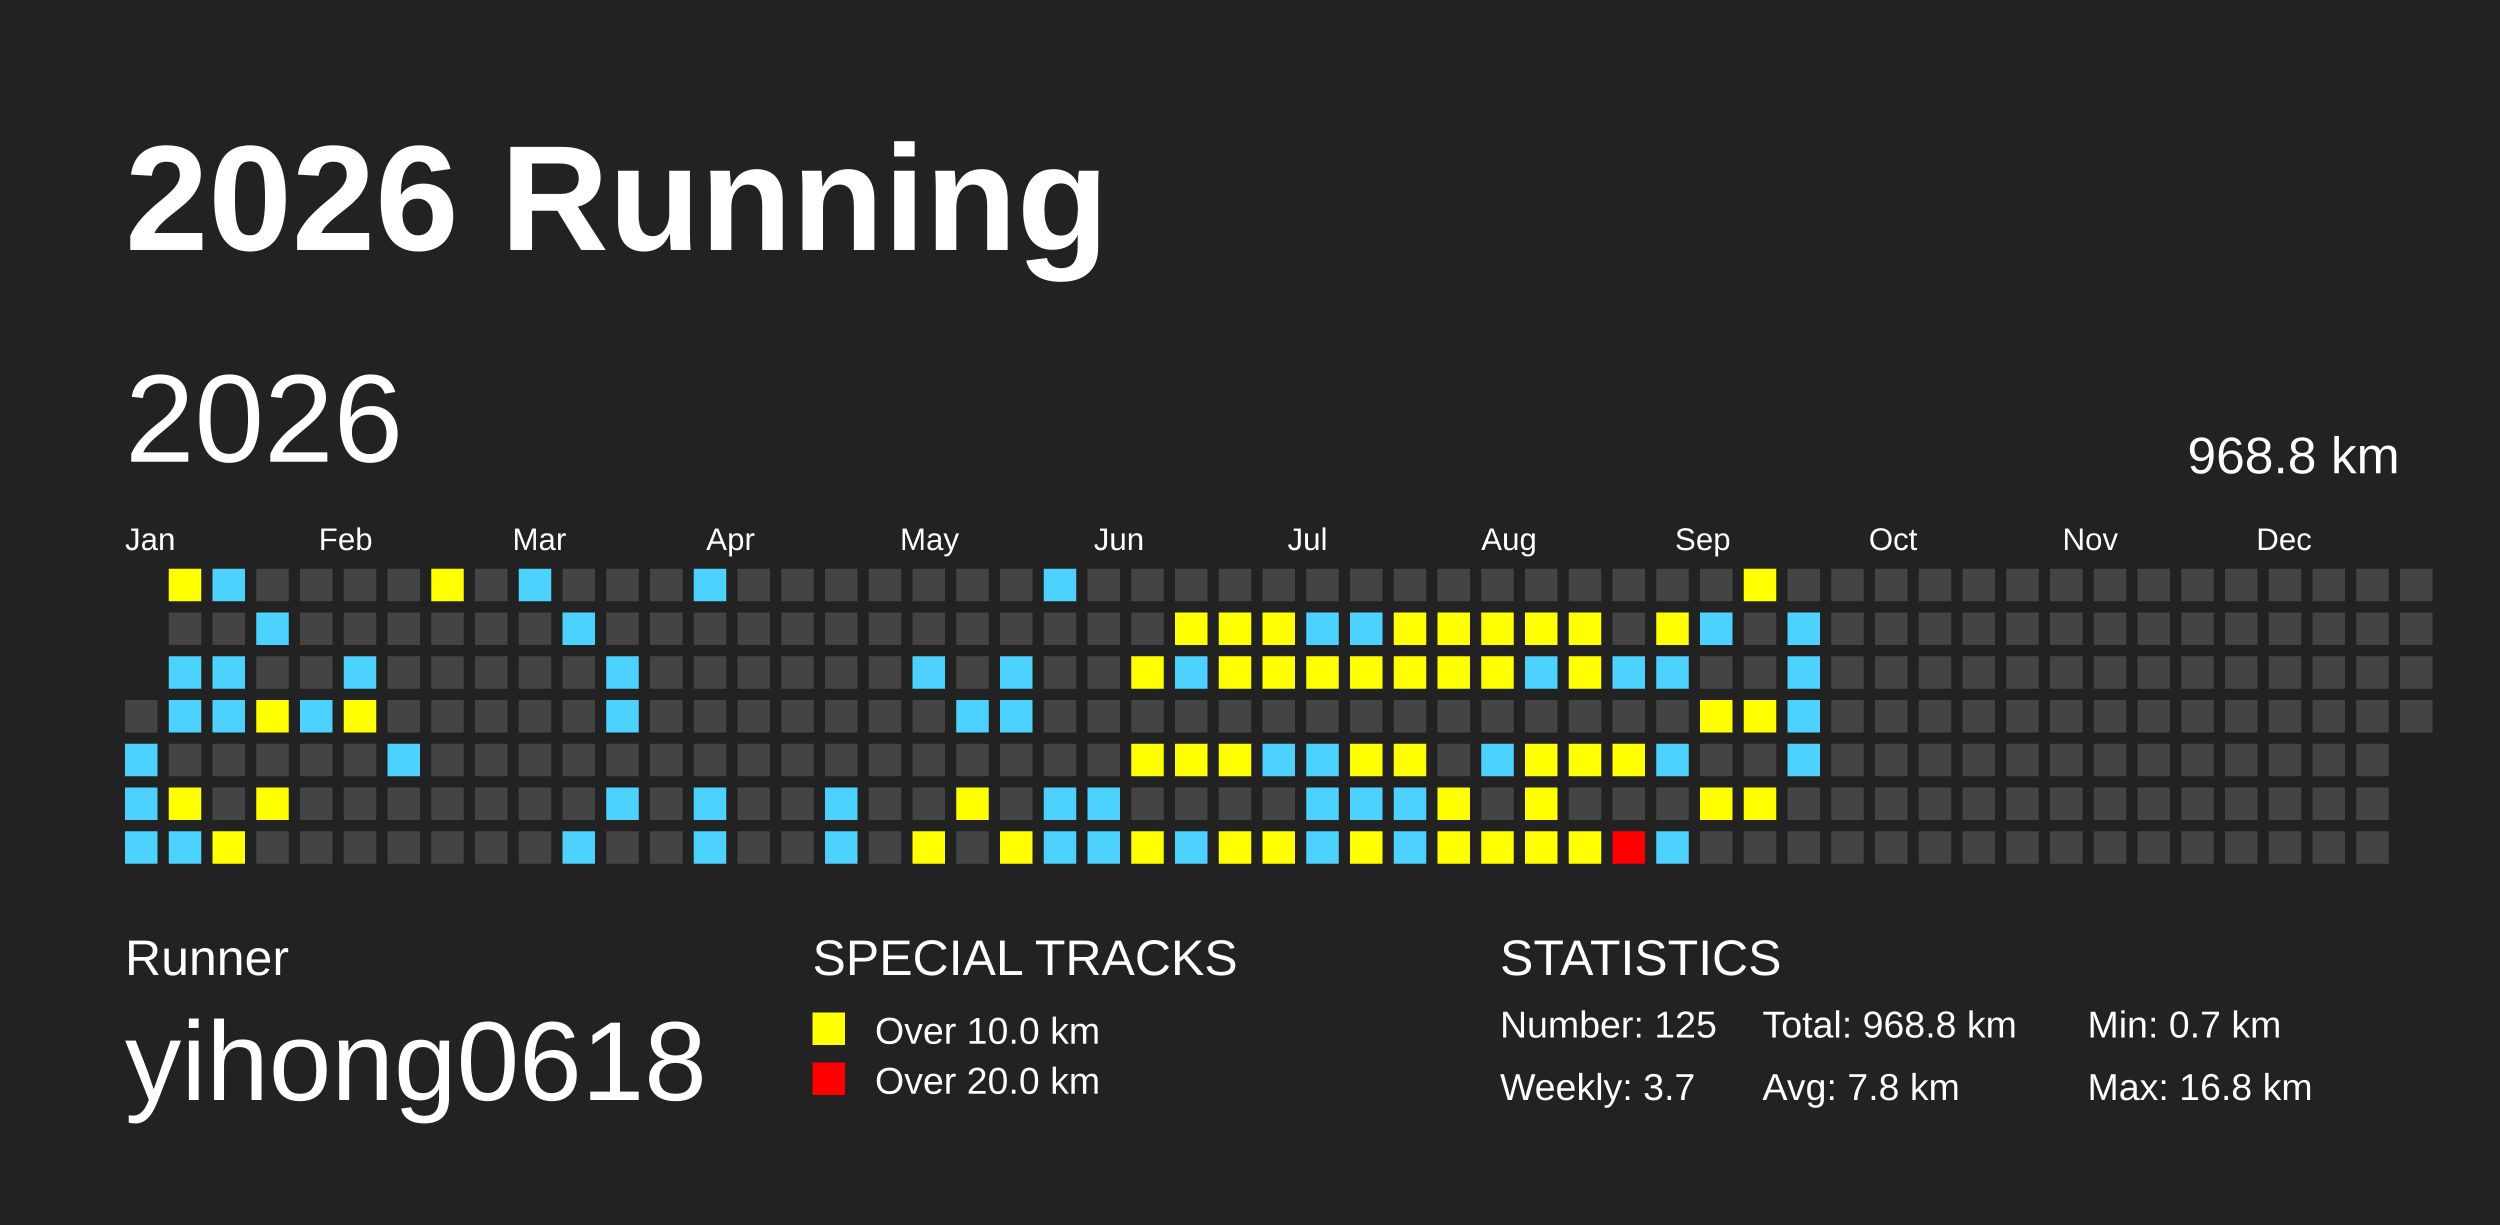
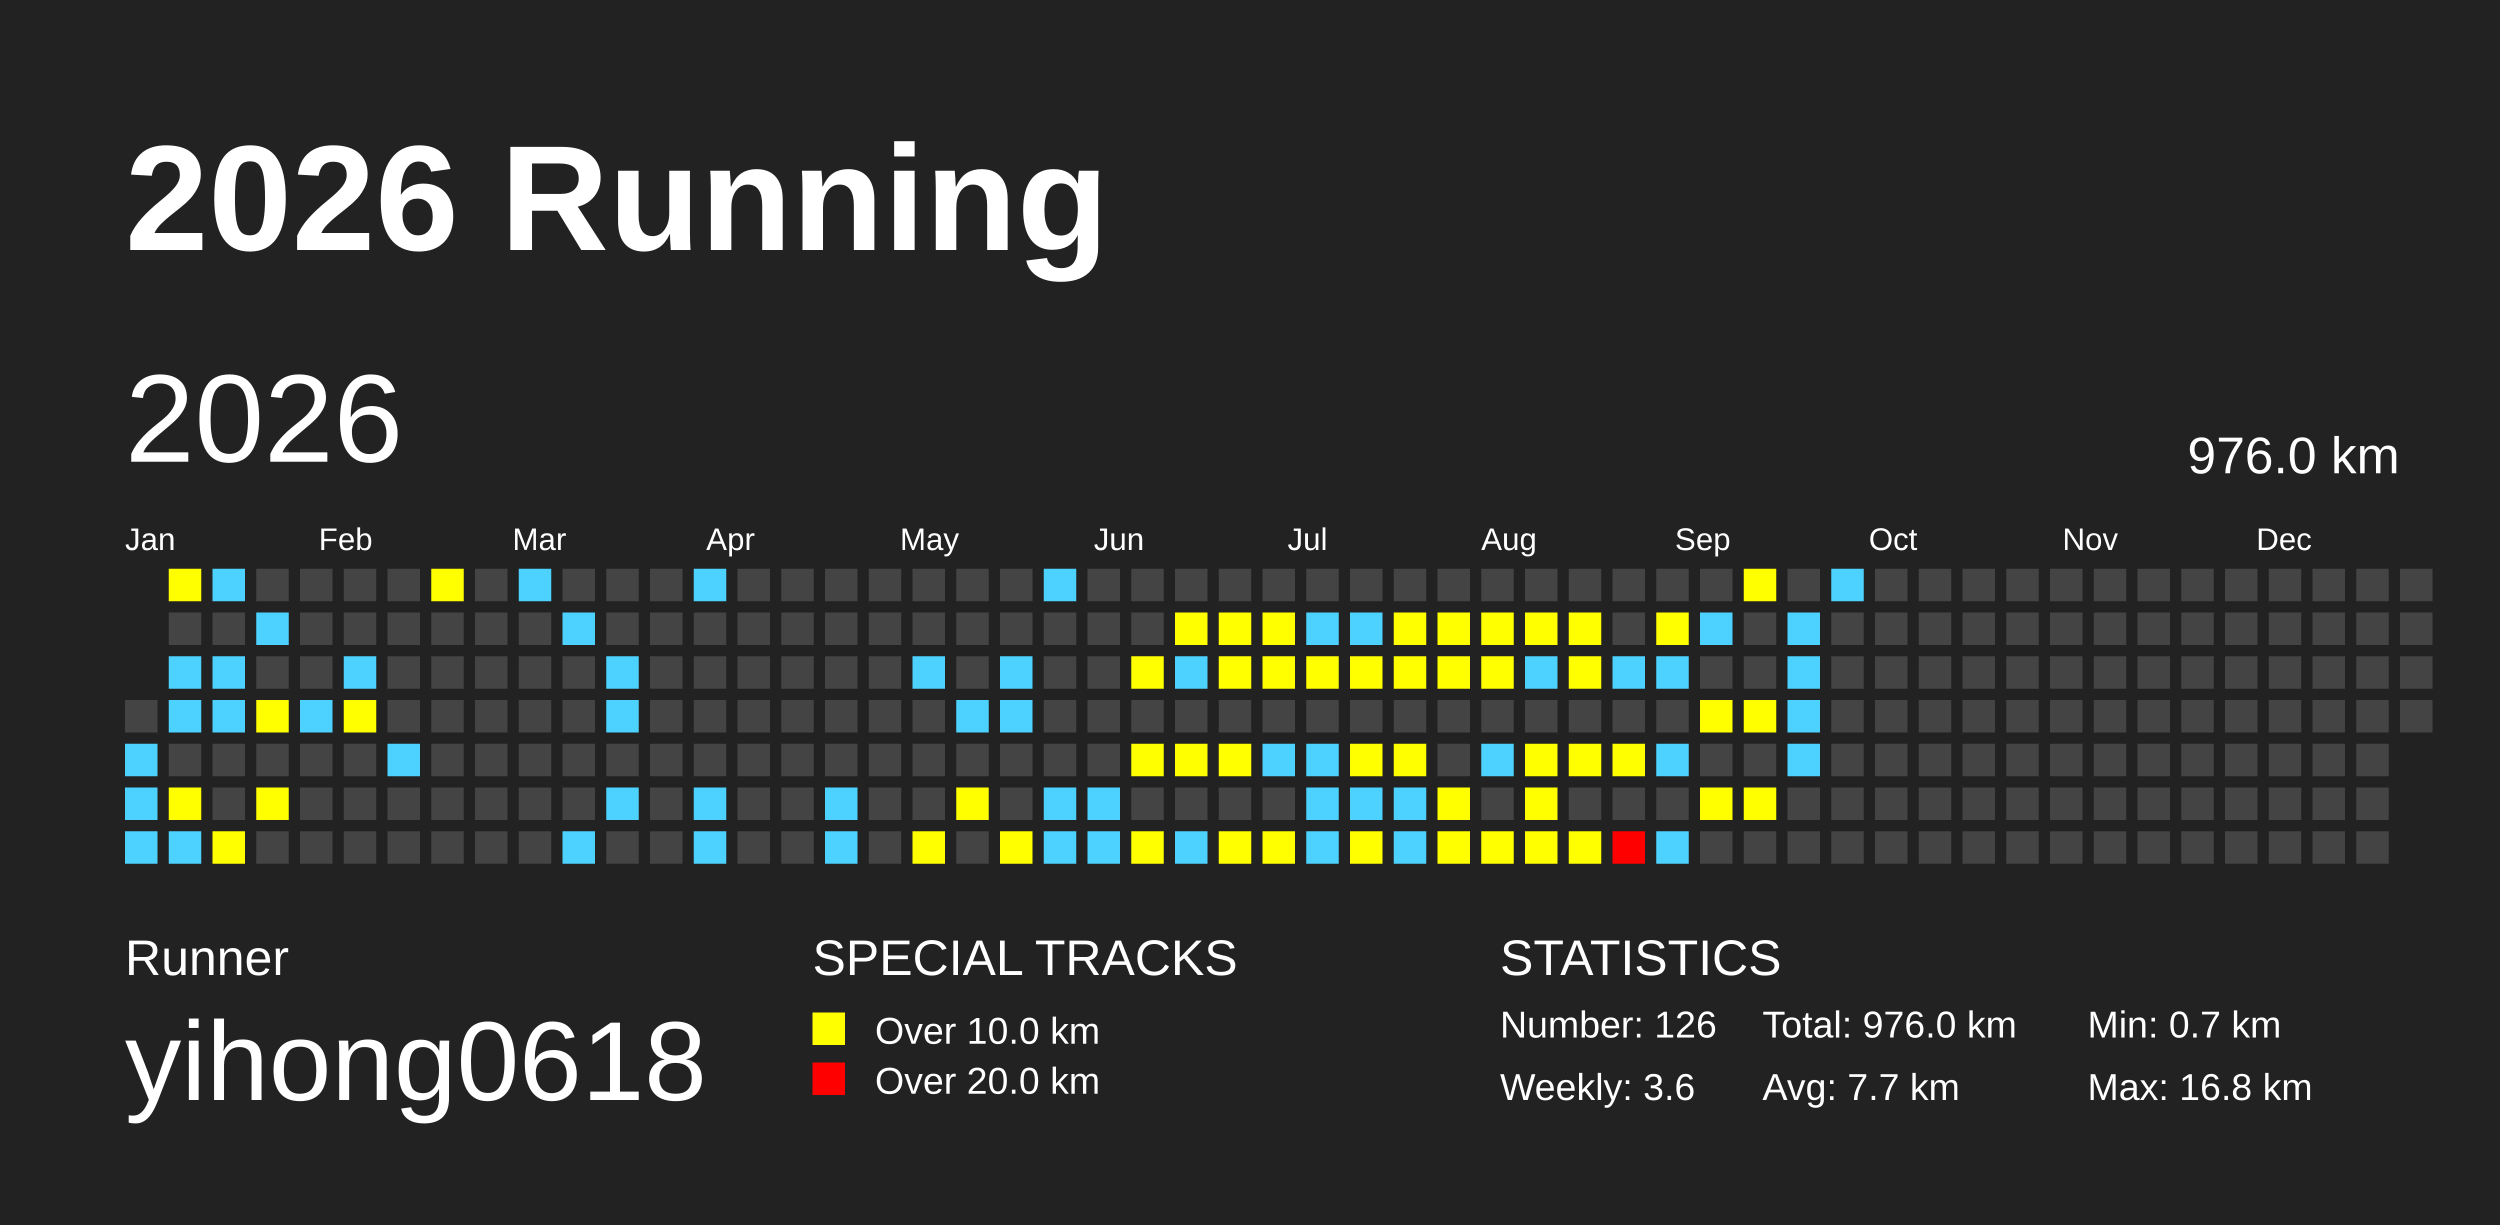
<svg xmlns="http://www.w3.org/2000/svg" baseProfile="full" height="98mm" version="1.1" viewBox="0,0,200,98" width="200mm">
  <defs>
    <pattern height="2" id="indoor-stripe" patternUnits="userSpaceOnUse" width="2">
      <line stroke="white" stroke-opacity="0.45" stroke-width="0.5" x1="0" x2="2" y1="2" y2="0" />
    </pattern>
  </defs>
  <rect fill="#222222" height="98" width="200" x="0" y="0" />
  <text fill="#FFFFFF" style="font-size:12px; font-family:Arial; font-weight:bold;" x="10" y="20">2026 Running</text>
  <text fill="#FFFFFF" style="font-size:4px; font-family:Arial" x="10" y="78">Runner</text>
  <text fill="#FFFFFF" style="font-size:9px; font-family:Arial" x="10" y="88">yihong0618</text>
  <text fill="#FFFFFF" style="font-size:4px; font-family:Arial" x="65" y="78">SPECIAL TRACKS</text>
  <rect fill="yellow" height="2.6" width="2.6" x="65" y="81" />
  <text fill="#FFFFFF" style="font-size:3px; font-family:Arial" x="70" y="83.5">Over 10.0 km</text>
  <rect fill="red" height="2.6" width="2.6" x="65" y="85" />
  <text fill="#FFFFFF" style="font-size:3px; font-family:Arial" x="70" y="87.5">Over 20.0 km</text>
  <text fill="#FFFFFF" style="font-size:4px; font-family:Arial" x="120" y="78">STATISTICS</text>
-   <text fill="#FFFFFF" style="font-size:3px; font-family:Arial" x="120" y="83">Number: 125</text>
-   <text fill="#FFFFFF" style="font-size:3px; font-family:Arial" x="120" y="88">Weekly: 3.7</text>
-   <text fill="#FFFFFF" style="font-size:3px; font-family:Arial" x="141" y="83">Total: 968.8 km</text>
-   <text fill="#FFFFFF" style="font-size:3px; font-family:Arial" x="141" y="88">Avg: 7.8 km</text>
+   <text fill="#FFFFFF" style="font-size:3px; font-family:Arial" x="120" y="83">Number: 126</text>
+   <text fill="#FFFFFF" style="font-size:3px; font-family:Arial" x="120" y="88">Weekly: 3.6</text>
+   <text fill="#FFFFFF" style="font-size:3px; font-family:Arial" x="141" y="83">Total: 976.0 km</text>
+   <text fill="#FFFFFF" style="font-size:3px; font-family:Arial" x="141" y="88">Avg: 7.7 km</text>
  <text fill="#FFFFFF" style="font-size:3px; font-family:Arial" x="167" y="83">Min: 0.7 km</text>
  <text fill="#FFFFFF" style="font-size:3px; font-family:Arial" x="167" y="88">Max: 16.8 km</text>
  <text dominant-baseline="hanging" fill="#FFFFFF" style="font-size:10.0px; font-family:Arial;" x="10" y="30">2026</text>
-   <text dominant-baseline="hanging" fill="#FFFFFF" style="font-size:4.125px; font-family:Arial;" x="175" y="35">968.8 km</text>
+   <text dominant-baseline="hanging" fill="#FFFFFF" style="font-size:4.125px; font-family:Arial;" x="175" y="35">976.0 km</text>
  <text fill="#FFFFFF" style="font-size:2.5px; font-family:Arial" x="10.0" y="44">Jan</text>
  <text fill="#FFFFFF" style="font-size:2.5px; font-family:Arial" x="25.5" y="44">Feb</text>
  <text fill="#FFFFFF" style="font-size:2.5px; font-family:Arial" x="41.0" y="44">Mar</text>
  <text fill="#FFFFFF" style="font-size:2.5px; font-family:Arial" x="56.5" y="44">Apr</text>
  <text fill="#FFFFFF" style="font-size:2.5px; font-family:Arial" x="72.0" y="44">May</text>
  <text fill="#FFFFFF" style="font-size:2.5px; font-family:Arial" x="87.5" y="44">Jun</text>
  <text fill="#FFFFFF" style="font-size:2.5px; font-family:Arial" x="103.0" y="44">Jul</text>
  <text fill="#FFFFFF" style="font-size:2.5px; font-family:Arial" x="118.5" y="44">Aug</text>
  <text fill="#FFFFFF" style="font-size:2.5px; font-family:Arial" x="134.0" y="44">Sep</text>
  <text fill="#FFFFFF" style="font-size:2.5px; font-family:Arial" x="149.5" y="44">Oct</text>
  <text fill="#FFFFFF" style="font-size:2.5px; font-family:Arial" x="165.0" y="44">Nov</text>
  <text fill="#FFFFFF" style="font-size:2.5px; font-family:Arial" x="180.5" y="44">Dec</text>
  <rect fill="#444444" height="2.6" width="2.6" x="10.0" y="56.0" />
  <rect fill="#4DD2FF" height="2.6" width="2.6" x="10.0" y="59.5" />
  <rect fill="#4DD2FF" height="2.6" width="2.6" x="10.0" y="63.0" />
  <rect fill="#4DD2FF" height="2.6" width="2.6" x="10.0" y="66.5" />
  <rect fill="yellow" height="2.6" width="2.6" x="13.5" y="45.5" />
  <rect fill="#444444" height="2.6" width="2.6" x="13.5" y="49.0" />
  <rect fill="#4DD2FF" height="2.6" width="2.6" x="13.5" y="52.5" />
  <rect fill="#4DD2FF" height="2.6" width="2.6" x="13.5" y="56.0" />
  <rect fill="#444444" height="2.6" width="2.6" x="13.5" y="59.5" />
  <rect fill="yellow" height="2.6" width="2.6" x="13.5" y="63.0" />
  <rect fill="#4DD2FF" height="2.6" width="2.6" x="13.5" y="66.5" />
  <rect fill="#4DD2FF" height="2.6" width="2.6" x="17.0" y="45.5" />
  <rect fill="#444444" height="2.6" width="2.6" x="17.0" y="49.0" />
  <rect fill="#4DD2FF" height="2.6" width="2.6" x="17.0" y="52.5" />
  <rect fill="#4DD2FF" height="2.6" width="2.6" x="17.0" y="56.0" />
  <rect fill="#444444" height="2.6" width="2.6" x="17.0" y="59.5" />
  <rect fill="#444444" height="2.6" width="2.6" x="17.0" y="63.0" />
  <rect fill="yellow" height="2.6" width="2.6" x="17.0" y="66.5" />
  <rect fill="#444444" height="2.6" width="2.6" x="20.5" y="45.5" />
  <rect fill="#4DD2FF" height="2.6" width="2.6" x="20.5" y="49.0" />
  <rect fill="#444444" height="2.6" width="2.6" x="20.5" y="52.5" />
  <rect fill="yellow" height="2.6" width="2.6" x="20.5" y="56.0" />
  <rect fill="#444444" height="2.6" width="2.6" x="20.5" y="59.5" />
  <rect fill="yellow" height="2.6" width="2.6" x="20.5" y="63.0" />
  <rect fill="#444444" height="2.6" width="2.6" x="20.5" y="66.5" />
  <rect fill="#444444" height="2.6" width="2.6" x="24.0" y="45.5" />
  <rect fill="#444444" height="2.6" width="2.6" x="24.0" y="49.0" />
  <rect fill="#444444" height="2.6" width="2.6" x="24.0" y="52.5" />
  <rect fill="#4DD2FF" height="2.6" width="2.6" x="24.0" y="56.0" />
  <rect fill="#444444" height="2.6" width="2.6" x="24.0" y="59.5" />
  <rect fill="#444444" height="2.6" width="2.6" x="24.0" y="63.0" />
  <rect fill="#444444" height="2.6" width="2.6" x="24.0" y="66.5" />
  <rect fill="#444444" height="2.6" width="2.6" x="27.5" y="45.5" />
  <rect fill="#444444" height="2.6" width="2.6" x="27.5" y="49.0" />
  <rect fill="#4DD2FF" height="2.6" width="2.6" x="27.5" y="52.5" />
  <rect fill="yellow" height="2.6" width="2.6" x="27.5" y="56.0" />
  <rect fill="#444444" height="2.6" width="2.6" x="27.5" y="59.5" />
  <rect fill="#444444" height="2.6" width="2.6" x="27.5" y="63.0" />
  <rect fill="#444444" height="2.6" width="2.6" x="27.5" y="66.5" />
  <rect fill="#444444" height="2.6" width="2.6" x="31.0" y="45.5" />
  <rect fill="#444444" height="2.6" width="2.6" x="31.0" y="49.0" />
  <rect fill="#444444" height="2.6" width="2.6" x="31.0" y="52.5" />
  <rect fill="#444444" height="2.6" width="2.6" x="31.0" y="56.0" />
  <rect fill="#4DD2FF" height="2.6" width="2.6" x="31.0" y="59.5" />
  <rect fill="#444444" height="2.6" width="2.6" x="31.0" y="63.0" />
  <rect fill="#444444" height="2.6" width="2.6" x="31.0" y="66.5" />
  <rect fill="yellow" height="2.6" width="2.6" x="34.5" y="45.5" />
  <rect fill="#444444" height="2.6" width="2.6" x="34.5" y="49.0" />
  <rect fill="#444444" height="2.6" width="2.6" x="34.5" y="52.5" />
  <rect fill="#444444" height="2.6" width="2.6" x="34.5" y="56.0" />
  <rect fill="#444444" height="2.6" width="2.6" x="34.5" y="59.5" />
  <rect fill="#444444" height="2.6" width="2.6" x="34.5" y="63.0" />
  <rect fill="#444444" height="2.6" width="2.6" x="34.5" y="66.5" />
  <rect fill="#444444" height="2.6" width="2.6" x="38.0" y="45.5" />
  <rect fill="#444444" height="2.6" width="2.6" x="38.0" y="49.0" />
  <rect fill="#444444" height="2.6" width="2.6" x="38.0" y="52.5" />
  <rect fill="#444444" height="2.6" width="2.6" x="38.0" y="56.0" />
  <rect fill="#444444" height="2.6" width="2.6" x="38.0" y="59.5" />
  <rect fill="#444444" height="2.6" width="2.6" x="38.0" y="63.0" />
  <rect fill="#444444" height="2.6" width="2.6" x="38.0" y="66.5" />
  <rect fill="#4DD2FF" height="2.6" width="2.6" x="41.5" y="45.5" />
  <rect fill="#444444" height="2.6" width="2.6" x="41.5" y="49.0" />
  <rect fill="#444444" height="2.6" width="2.6" x="41.5" y="52.5" />
  <rect fill="#444444" height="2.6" width="2.6" x="41.5" y="56.0" />
  <rect fill="#444444" height="2.6" width="2.6" x="41.5" y="59.5" />
  <rect fill="#444444" height="2.6" width="2.6" x="41.5" y="63.0" />
  <rect fill="#444444" height="2.6" width="2.6" x="41.5" y="66.5" />
  <rect fill="#444444" height="2.6" width="2.6" x="45.0" y="45.5" />
  <rect fill="#4DD2FF" height="2.6" width="2.6" x="45.0" y="49.0" />
  <rect fill="#444444" height="2.6" width="2.6" x="45.0" y="52.5" />
  <rect fill="#444444" height="2.6" width="2.6" x="45.0" y="56.0" />
  <rect fill="#444444" height="2.6" width="2.6" x="45.0" y="59.5" />
  <rect fill="#444444" height="2.6" width="2.6" x="45.0" y="63.0" />
  <rect fill="#4DD2FF" height="2.6" width="2.6" x="45.0" y="66.5" />
  <rect fill="#444444" height="2.6" width="2.6" x="48.5" y="45.5" />
  <rect fill="#444444" height="2.6" width="2.6" x="48.5" y="49.0" />
  <rect fill="#4DD2FF" height="2.6" width="2.6" x="48.5" y="52.5" />
  <rect fill="#4DD2FF" height="2.6" width="2.6" x="48.5" y="56.0" />
  <rect fill="#444444" height="2.6" width="2.6" x="48.5" y="59.5" />
  <rect fill="#4DD2FF" height="2.6" width="2.6" x="48.5" y="63.0" />
  <rect fill="#444444" height="2.6" width="2.6" x="48.5" y="66.5" />
  <rect fill="#444444" height="2.6" width="2.6" x="52.0" y="45.5" />
  <rect fill="#444444" height="2.6" width="2.6" x="52.0" y="49.0" />
  <rect fill="#444444" height="2.6" width="2.6" x="52.0" y="52.5" />
  <rect fill="#444444" height="2.6" width="2.6" x="52.0" y="56.0" />
  <rect fill="#444444" height="2.6" width="2.6" x="52.0" y="59.5" />
  <rect fill="#444444" height="2.6" width="2.6" x="52.0" y="63.0" />
  <rect fill="#444444" height="2.6" width="2.6" x="52.0" y="66.5" />
  <rect fill="#4DD2FF" height="2.6" width="2.6" x="55.5" y="45.5" />
  <rect fill="#444444" height="2.6" width="2.6" x="55.5" y="49.0" />
  <rect fill="#444444" height="2.6" width="2.6" x="55.5" y="52.5" />
  <rect fill="#444444" height="2.6" width="2.6" x="55.5" y="56.0" />
  <rect fill="#444444" height="2.6" width="2.6" x="55.5" y="59.5" />
  <rect fill="#4DD2FF" height="2.6" width="2.6" x="55.5" y="63.0" />
  <rect fill="#4DD2FF" height="2.6" width="2.6" x="55.5" y="66.5" />
  <rect fill="#444444" height="2.6" width="2.6" x="59.0" y="45.5" />
  <rect fill="#444444" height="2.6" width="2.6" x="59.0" y="49.0" />
  <rect fill="#444444" height="2.6" width="2.6" x="59.0" y="52.5" />
  <rect fill="#444444" height="2.6" width="2.6" x="59.0" y="56.0" />
  <rect fill="#444444" height="2.6" width="2.6" x="59.0" y="59.5" />
  <rect fill="#444444" height="2.6" width="2.6" x="59.0" y="63.0" />
  <rect fill="#444444" height="2.6" width="2.6" x="59.0" y="66.5" />
  <rect fill="#444444" height="2.6" width="2.6" x="62.5" y="45.5" />
  <rect fill="#444444" height="2.6" width="2.6" x="62.5" y="49.0" />
  <rect fill="#444444" height="2.6" width="2.6" x="62.5" y="52.5" />
  <rect fill="#444444" height="2.6" width="2.6" x="62.5" y="56.0" />
  <rect fill="#444444" height="2.6" width="2.6" x="62.5" y="59.5" />
  <rect fill="#444444" height="2.6" width="2.6" x="62.5" y="63.0" />
  <rect fill="#444444" height="2.6" width="2.6" x="62.5" y="66.5" />
  <rect fill="#444444" height="2.6" width="2.6" x="66.0" y="45.5" />
  <rect fill="#444444" height="2.6" width="2.6" x="66.0" y="49.0" />
  <rect fill="#444444" height="2.6" width="2.6" x="66.0" y="52.5" />
  <rect fill="#444444" height="2.6" width="2.6" x="66.0" y="56.0" />
  <rect fill="#444444" height="2.6" width="2.6" x="66.0" y="59.5" />
  <rect fill="#4DD2FF" height="2.6" width="2.6" x="66.0" y="63.0" />
  <rect fill="#4DD2FF" height="2.6" width="2.6" x="66.0" y="66.5" />
  <rect fill="#444444" height="2.6" width="2.6" x="69.5" y="45.5" />
  <rect fill="#444444" height="2.6" width="2.6" x="69.5" y="49.0" />
  <rect fill="#444444" height="2.6" width="2.6" x="69.5" y="52.5" />
  <rect fill="#444444" height="2.6" width="2.6" x="69.5" y="56.0" />
  <rect fill="#444444" height="2.6" width="2.6" x="69.5" y="59.5" />
  <rect fill="#444444" height="2.6" width="2.6" x="69.5" y="63.0" />
  <rect fill="#444444" height="2.6" width="2.6" x="69.5" y="66.5" />
  <rect fill="#444444" height="2.6" width="2.6" x="73.0" y="45.5" />
  <rect fill="#444444" height="2.6" width="2.6" x="73.0" y="49.0" />
  <rect fill="#4DD2FF" height="2.6" width="2.6" x="73.0" y="52.5" />
  <rect fill="#444444" height="2.6" width="2.6" x="73.0" y="56.0" />
  <rect fill="#444444" height="2.6" width="2.6" x="73.0" y="59.5" />
  <rect fill="#444444" height="2.6" width="2.6" x="73.0" y="63.0" />
  <rect fill="yellow" height="2.6" width="2.6" x="73.0" y="66.5" />
  <rect fill="#444444" height="2.6" width="2.6" x="76.5" y="45.5" />
  <rect fill="#444444" height="2.6" width="2.6" x="76.5" y="49.0" />
  <rect fill="#444444" height="2.6" width="2.6" x="76.5" y="52.5" />
  <rect fill="#4DD2FF" height="2.6" width="2.6" x="76.5" y="56.0" />
  <rect fill="#444444" height="2.6" width="2.6" x="76.5" y="59.5" />
  <rect fill="yellow" height="2.6" width="2.6" x="76.5" y="63.0" />
  <rect fill="#444444" height="2.6" width="2.6" x="76.5" y="66.5" />
  <rect fill="#444444" height="2.6" width="2.6" x="80.0" y="45.5" />
  <rect fill="#444444" height="2.6" width="2.6" x="80.0" y="49.0" />
  <rect fill="#4DD2FF" height="2.6" width="2.6" x="80.0" y="52.5" />
  <rect fill="#4DD2FF" height="2.6" width="2.6" x="80.0" y="56.0" />
  <rect fill="#444444" height="2.6" width="2.6" x="80.0" y="59.5" />
  <rect fill="#444444" height="2.6" width="2.6" x="80.0" y="63.0" />
  <rect fill="yellow" height="2.6" width="2.6" x="80.0" y="66.5" />
  <rect fill="#4DD2FF" height="2.6" width="2.6" x="83.5" y="45.5" />
  <rect fill="#444444" height="2.6" width="2.6" x="83.5" y="49.0" />
  <rect fill="#444444" height="2.6" width="2.6" x="83.5" y="52.5" />
  <rect fill="#444444" height="2.6" width="2.6" x="83.5" y="56.0" />
  <rect fill="#444444" height="2.6" width="2.6" x="83.5" y="59.5" />
  <rect fill="#4DD2FF" height="2.6" width="2.6" x="83.5" y="63.0" />
  <rect fill="#4DD2FF" height="2.6" width="2.6" x="83.5" y="66.5" />
  <rect fill="#444444" height="2.6" width="2.6" x="87.0" y="45.5" />
  <rect fill="#444444" height="2.6" width="2.6" x="87.0" y="49.0" />
  <rect fill="#444444" height="2.6" width="2.6" x="87.0" y="52.5" />
  <rect fill="#444444" height="2.6" width="2.6" x="87.0" y="56.0" />
  <rect fill="#444444" height="2.6" width="2.6" x="87.0" y="59.5" />
  <rect fill="#4DD2FF" height="2.6" width="2.6" x="87.0" y="63.0" />
  <rect fill="#4DD2FF" height="2.6" width="2.6" x="87.0" y="66.5" />
  <rect fill="#444444" height="2.6" width="2.6" x="90.5" y="45.5" />
  <rect fill="#444444" height="2.6" width="2.6" x="90.5" y="49.0" />
  <rect fill="yellow" height="2.6" width="2.6" x="90.5" y="52.5" />
  <rect fill="#444444" height="2.6" width="2.6" x="90.5" y="56.0" />
  <rect fill="yellow" height="2.6" width="2.6" x="90.5" y="59.5" />
  <rect fill="#444444" height="2.6" width="2.6" x="90.5" y="63.0" />
  <rect fill="yellow" height="2.6" width="2.6" x="90.5" y="66.5" />
  <rect fill="#444444" height="2.6" width="2.6" x="94.0" y="45.5" />
  <rect fill="yellow" height="2.6" width="2.6" x="94.0" y="49.0" />
  <rect fill="#4DD2FF" height="2.6" width="2.6" x="94.0" y="52.5" />
  <rect fill="#444444" height="2.6" width="2.6" x="94.0" y="56.0" />
  <rect fill="yellow" height="2.6" width="2.6" x="94.0" y="59.5" />
  <rect fill="#444444" height="2.6" width="2.6" x="94.0" y="63.0" />
  <rect fill="#4DD2FF" height="2.6" width="2.6" x="94.0" y="66.5" />
  <rect fill="#444444" height="2.6" width="2.6" x="97.5" y="45.5" />
  <rect fill="yellow" height="2.6" width="2.6" x="97.5" y="49.0" />
  <rect fill="yellow" height="2.6" width="2.6" x="97.5" y="52.5" />
  <rect fill="#444444" height="2.6" width="2.6" x="97.5" y="56.0" />
  <rect fill="yellow" height="2.6" width="2.6" x="97.5" y="59.5" />
  <rect fill="#444444" height="2.6" width="2.6" x="97.5" y="63.0" />
  <rect fill="yellow" height="2.6" width="2.6" x="97.5" y="66.5" />
  <rect fill="#444444" height="2.6" width="2.6" x="101.0" y="45.5" />
  <rect fill="yellow" height="2.6" width="2.6" x="101.0" y="49.0" />
  <rect fill="yellow" height="2.6" width="2.6" x="101.0" y="52.5" />
  <rect fill="#444444" height="2.6" width="2.6" x="101.0" y="56.0" />
  <rect fill="#4DD2FF" height="2.6" width="2.6" x="101.0" y="59.5" />
  <rect fill="#444444" height="2.6" width="2.6" x="101.0" y="63.0" />
  <rect fill="yellow" height="2.6" width="2.6" x="101.0" y="66.5" />
  <rect fill="#444444" height="2.6" width="2.6" x="104.5" y="45.5" />
  <rect fill="#4DD2FF" height="2.6" width="2.6" x="104.5" y="49.0" />
  <rect fill="yellow" height="2.6" width="2.6" x="104.5" y="52.5" />
  <rect fill="#444444" height="2.6" width="2.6" x="104.5" y="56.0" />
  <rect fill="#4DD2FF" height="2.6" width="2.6" x="104.5" y="59.5" />
  <rect fill="#4DD2FF" height="2.6" width="2.6" x="104.5" y="63.0" />
  <rect fill="#4DD2FF" height="2.6" width="2.6" x="104.5" y="66.5" />
  <rect fill="#444444" height="2.6" width="2.6" x="108.0" y="45.5" />
  <rect fill="#4DD2FF" height="2.6" width="2.6" x="108.0" y="49.0" />
  <rect fill="yellow" height="2.6" width="2.6" x="108.0" y="52.5" />
  <rect fill="#444444" height="2.6" width="2.6" x="108.0" y="56.0" />
  <rect fill="yellow" height="2.6" width="2.6" x="108.0" y="59.5" />
  <rect fill="#4DD2FF" height="2.6" width="2.6" x="108.0" y="63.0" />
  <rect fill="yellow" height="2.6" width="2.6" x="108.0" y="66.5" />
  <rect fill="#444444" height="2.6" width="2.6" x="111.5" y="45.5" />
  <rect fill="yellow" height="2.6" width="2.6" x="111.5" y="49.0" />
  <rect fill="yellow" height="2.6" width="2.6" x="111.5" y="52.5" />
  <rect fill="#444444" height="2.6" width="2.6" x="111.5" y="56.0" />
  <rect fill="yellow" height="2.6" width="2.6" x="111.5" y="59.5" />
  <rect fill="#4DD2FF" height="2.6" width="2.6" x="111.5" y="63.0" />
  <rect fill="#4DD2FF" height="2.6" width="2.6" x="111.5" y="66.5" />
  <rect fill="#444444" height="2.6" width="2.6" x="115.0" y="45.5" />
  <rect fill="yellow" height="2.6" width="2.6" x="115.0" y="49.0" />
  <rect fill="yellow" height="2.6" width="2.6" x="115.0" y="52.5" />
  <rect fill="#444444" height="2.6" width="2.6" x="115.0" y="56.0" />
  <rect fill="#444444" height="2.6" width="2.6" x="115.0" y="59.5" />
  <rect fill="yellow" height="2.6" width="2.6" x="115.0" y="63.0" />
  <rect fill="yellow" height="2.6" width="2.6" x="115.0" y="66.5" />
  <rect fill="#444444" height="2.6" width="2.6" x="118.5" y="45.5" />
  <rect fill="yellow" height="2.6" width="2.6" x="118.5" y="49.0" />
  <rect fill="yellow" height="2.6" width="2.6" x="118.5" y="52.5" />
  <rect fill="#444444" height="2.6" width="2.6" x="118.5" y="56.0" />
  <rect fill="#4DD2FF" height="2.6" width="2.6" x="118.5" y="59.5" />
  <rect fill="#444444" height="2.6" width="2.6" x="118.5" y="63.0" />
  <rect fill="yellow" height="2.6" width="2.6" x="118.5" y="66.5" />
  <rect fill="#444444" height="2.6" width="2.6" x="122.0" y="45.5" />
  <rect fill="yellow" height="2.6" width="2.6" x="122.0" y="49.0" />
  <rect fill="#4DD2FF" height="2.6" width="2.6" x="122.0" y="52.5" />
  <rect fill="#444444" height="2.6" width="2.6" x="122.0" y="56.0" />
  <rect fill="yellow" height="2.6" width="2.6" x="122.0" y="59.5" />
  <rect fill="yellow" height="2.6" width="2.6" x="122.0" y="63.0" />
  <rect fill="yellow" height="2.6" width="2.6" x="122.0" y="66.5" />
  <rect fill="#444444" height="2.6" width="2.6" x="125.5" y="45.5" />
  <rect fill="yellow" height="2.6" width="2.6" x="125.5" y="49.0" />
  <rect fill="yellow" height="2.6" width="2.6" x="125.5" y="52.5" />
  <rect fill="#444444" height="2.6" width="2.6" x="125.5" y="56.0" />
  <rect fill="yellow" height="2.6" width="2.6" x="125.5" y="59.5" />
  <rect fill="#444444" height="2.6" width="2.6" x="125.5" y="63.0" />
  <rect fill="yellow" height="2.6" width="2.6" x="125.5" y="66.5" />
  <rect fill="#444444" height="2.6" width="2.6" x="129.0" y="45.5" />
  <rect fill="#444444" height="2.6" width="2.6" x="129.0" y="49.0" />
  <rect fill="#4DD2FF" height="2.6" width="2.6" x="129.0" y="52.5" />
  <rect fill="#444444" height="2.6" width="2.6" x="129.0" y="56.0" />
  <rect fill="yellow" height="2.6" width="2.6" x="129.0" y="59.5" />
  <rect fill="#444444" height="2.6" width="2.6" x="129.0" y="63.0" />
  <rect fill="red" height="2.6" width="2.6" x="129.0" y="66.5" />
  <rect fill="#444444" height="2.6" width="2.6" x="132.5" y="45.5" />
  <rect fill="yellow" height="2.6" width="2.6" x="132.5" y="49.0" />
  <rect fill="#4DD2FF" height="2.6" width="2.6" x="132.5" y="52.5" />
  <rect fill="#444444" height="2.6" width="2.6" x="132.5" y="56.0" />
  <rect fill="#4DD2FF" height="2.6" width="2.6" x="132.5" y="59.5" />
  <rect fill="#444444" height="2.6" width="2.6" x="132.5" y="63.0" />
  <rect fill="#4DD2FF" height="2.6" width="2.6" x="132.5" y="66.5" />
  <rect fill="#444444" height="2.6" width="2.6" x="136.0" y="45.5" />
  <rect fill="#4DD2FF" height="2.6" width="2.6" x="136.0" y="49.0" />
  <rect fill="#444444" height="2.6" width="2.6" x="136.0" y="52.5" />
  <rect fill="yellow" height="2.6" width="2.6" x="136.0" y="56.0" />
  <rect fill="#444444" height="2.6" width="2.6" x="136.0" y="59.5" />
  <rect fill="yellow" height="2.6" width="2.6" x="136.0" y="63.0" />
  <rect fill="#444444" height="2.6" width="2.6" x="136.0" y="66.5" />
  <rect fill="yellow" height="2.6" width="2.6" x="139.5" y="45.5" />
  <rect fill="#444444" height="2.6" width="2.6" x="139.5" y="49.0" />
  <rect fill="#444444" height="2.6" width="2.6" x="139.5" y="52.5" />
  <rect fill="yellow" height="2.6" width="2.6" x="139.5" y="56.0" />
  <rect fill="#444444" height="2.6" width="2.6" x="139.5" y="59.5" />
  <rect fill="yellow" height="2.6" width="2.6" x="139.5" y="63.0" />
  <rect fill="#444444" height="2.6" width="2.6" x="139.5" y="66.5" />
  <rect fill="#444444" height="2.6" width="2.6" x="143.0" y="45.5" />
  <rect fill="#4DD2FF" height="2.6" width="2.6" x="143.0" y="49.0" />
  <rect fill="#4DD2FF" height="2.6" width="2.6" x="143.0" y="52.5" />
  <rect fill="#4DD2FF" height="2.6" width="2.6" x="143.0" y="56.0" />
  <rect fill="#4DD2FF" height="2.6" width="2.6" x="143.0" y="59.5" />
  <rect fill="#444444" height="2.6" width="2.6" x="143.0" y="63.0" />
  <rect fill="#444444" height="2.6" width="2.6" x="143.0" y="66.5" />
-   <rect fill="#444444" height="2.6" width="2.6" x="146.5" y="45.5" />
+   <rect fill="#4DD2FF" height="2.6" width="2.6" x="146.5" y="45.5" />
  <rect fill="#444444" height="2.6" width="2.6" x="146.5" y="49.0" />
  <rect fill="#444444" height="2.6" width="2.6" x="146.5" y="52.5" />
  <rect fill="#444444" height="2.6" width="2.6" x="146.5" y="56.0" />
  <rect fill="#444444" height="2.6" width="2.6" x="146.5" y="59.5" />
  <rect fill="#444444" height="2.6" width="2.6" x="146.5" y="63.0" />
  <rect fill="#444444" height="2.6" width="2.6" x="146.5" y="66.5" />
  <rect fill="#444444" height="2.6" width="2.6" x="150.0" y="45.5" />
  <rect fill="#444444" height="2.6" width="2.6" x="150.0" y="49.0" />
  <rect fill="#444444" height="2.6" width="2.6" x="150.0" y="52.5" />
  <rect fill="#444444" height="2.6" width="2.6" x="150.0" y="56.0" />
  <rect fill="#444444" height="2.6" width="2.6" x="150.0" y="59.5" />
  <rect fill="#444444" height="2.6" width="2.6" x="150.0" y="63.0" />
  <rect fill="#444444" height="2.6" width="2.6" x="150.0" y="66.5" />
  <rect fill="#444444" height="2.6" width="2.6" x="153.5" y="45.5" />
  <rect fill="#444444" height="2.6" width="2.6" x="153.5" y="49.0" />
  <rect fill="#444444" height="2.6" width="2.6" x="153.5" y="52.5" />
  <rect fill="#444444" height="2.6" width="2.6" x="153.5" y="56.0" />
  <rect fill="#444444" height="2.6" width="2.6" x="153.5" y="59.5" />
  <rect fill="#444444" height="2.6" width="2.6" x="153.5" y="63.0" />
  <rect fill="#444444" height="2.6" width="2.6" x="153.5" y="66.5" />
  <rect fill="#444444" height="2.6" width="2.6" x="157.0" y="45.5" />
  <rect fill="#444444" height="2.6" width="2.6" x="157.0" y="49.0" />
  <rect fill="#444444" height="2.6" width="2.6" x="157.0" y="52.5" />
  <rect fill="#444444" height="2.6" width="2.6" x="157.0" y="56.0" />
  <rect fill="#444444" height="2.6" width="2.6" x="157.0" y="59.5" />
  <rect fill="#444444" height="2.6" width="2.6" x="157.0" y="63.0" />
  <rect fill="#444444" height="2.6" width="2.6" x="157.0" y="66.5" />
  <rect fill="#444444" height="2.6" width="2.6" x="160.5" y="45.5" />
  <rect fill="#444444" height="2.6" width="2.6" x="160.5" y="49.0" />
  <rect fill="#444444" height="2.6" width="2.6" x="160.5" y="52.5" />
  <rect fill="#444444" height="2.6" width="2.6" x="160.5" y="56.0" />
  <rect fill="#444444" height="2.6" width="2.6" x="160.5" y="59.5" />
  <rect fill="#444444" height="2.6" width="2.6" x="160.5" y="63.0" />
  <rect fill="#444444" height="2.6" width="2.6" x="160.5" y="66.5" />
  <rect fill="#444444" height="2.6" width="2.6" x="164.0" y="45.5" />
  <rect fill="#444444" height="2.6" width="2.6" x="164.0" y="49.0" />
  <rect fill="#444444" height="2.6" width="2.6" x="164.0" y="52.5" />
  <rect fill="#444444" height="2.6" width="2.6" x="164.0" y="56.0" />
  <rect fill="#444444" height="2.6" width="2.6" x="164.0" y="59.5" />
  <rect fill="#444444" height="2.6" width="2.6" x="164.0" y="63.0" />
  <rect fill="#444444" height="2.6" width="2.6" x="164.0" y="66.5" />
  <rect fill="#444444" height="2.6" width="2.6" x="167.5" y="45.5" />
  <rect fill="#444444" height="2.6" width="2.6" x="167.5" y="49.0" />
  <rect fill="#444444" height="2.6" width="2.6" x="167.5" y="52.5" />
  <rect fill="#444444" height="2.6" width="2.6" x="167.5" y="56.0" />
  <rect fill="#444444" height="2.6" width="2.6" x="167.5" y="59.5" />
  <rect fill="#444444" height="2.6" width="2.6" x="167.5" y="63.0" />
  <rect fill="#444444" height="2.6" width="2.6" x="167.5" y="66.5" />
  <rect fill="#444444" height="2.6" width="2.6" x="171.0" y="45.5" />
  <rect fill="#444444" height="2.6" width="2.6" x="171.0" y="49.0" />
  <rect fill="#444444" height="2.6" width="2.6" x="171.0" y="52.5" />
  <rect fill="#444444" height="2.6" width="2.6" x="171.0" y="56.0" />
  <rect fill="#444444" height="2.6" width="2.6" x="171.0" y="59.5" />
  <rect fill="#444444" height="2.6" width="2.6" x="171.0" y="63.0" />
  <rect fill="#444444" height="2.6" width="2.6" x="171.0" y="66.5" />
  <rect fill="#444444" height="2.6" width="2.6" x="174.5" y="45.5" />
  <rect fill="#444444" height="2.6" width="2.6" x="174.5" y="49.0" />
  <rect fill="#444444" height="2.6" width="2.6" x="174.5" y="52.5" />
  <rect fill="#444444" height="2.6" width="2.6" x="174.5" y="56.0" />
  <rect fill="#444444" height="2.6" width="2.6" x="174.5" y="59.5" />
  <rect fill="#444444" height="2.6" width="2.6" x="174.5" y="63.0" />
  <rect fill="#444444" height="2.6" width="2.6" x="174.5" y="66.5" />
  <rect fill="#444444" height="2.6" width="2.6" x="178.0" y="45.5" />
  <rect fill="#444444" height="2.6" width="2.6" x="178.0" y="49.0" />
  <rect fill="#444444" height="2.6" width="2.6" x="178.0" y="52.5" />
  <rect fill="#444444" height="2.6" width="2.6" x="178.0" y="56.0" />
  <rect fill="#444444" height="2.6" width="2.6" x="178.0" y="59.5" />
  <rect fill="#444444" height="2.6" width="2.6" x="178.0" y="63.0" />
  <rect fill="#444444" height="2.6" width="2.6" x="178.0" y="66.5" />
  <rect fill="#444444" height="2.6" width="2.6" x="181.5" y="45.5" />
  <rect fill="#444444" height="2.6" width="2.6" x="181.5" y="49.0" />
  <rect fill="#444444" height="2.6" width="2.6" x="181.5" y="52.5" />
  <rect fill="#444444" height="2.6" width="2.6" x="181.5" y="56.0" />
  <rect fill="#444444" height="2.6" width="2.6" x="181.5" y="59.5" />
  <rect fill="#444444" height="2.6" width="2.6" x="181.5" y="63.0" />
  <rect fill="#444444" height="2.6" width="2.6" x="181.5" y="66.5" />
  <rect fill="#444444" height="2.6" width="2.6" x="185.0" y="45.5" />
  <rect fill="#444444" height="2.6" width="2.6" x="185.0" y="49.0" />
  <rect fill="#444444" height="2.6" width="2.6" x="185.0" y="52.5" />
  <rect fill="#444444" height="2.6" width="2.6" x="185.0" y="56.0" />
  <rect fill="#444444" height="2.6" width="2.6" x="185.0" y="59.5" />
  <rect fill="#444444" height="2.6" width="2.6" x="185.0" y="63.0" />
  <rect fill="#444444" height="2.6" width="2.6" x="185.0" y="66.5" />
  <rect fill="#444444" height="2.6" width="2.6" x="188.5" y="45.5" />
  <rect fill="#444444" height="2.6" width="2.6" x="188.5" y="49.0" />
  <rect fill="#444444" height="2.6" width="2.6" x="188.5" y="52.5" />
  <rect fill="#444444" height="2.6" width="2.6" x="188.5" y="56.0" />
  <rect fill="#444444" height="2.6" width="2.6" x="188.5" y="59.5" />
  <rect fill="#444444" height="2.6" width="2.6" x="188.5" y="63.0" />
  <rect fill="#444444" height="2.6" width="2.6" x="188.5" y="66.5" />
  <rect fill="#444444" height="2.6" width="2.6" x="192.0" y="45.5" />
  <rect fill="#444444" height="2.6" width="2.6" x="192.0" y="49.0" />
  <rect fill="#444444" height="2.6" width="2.6" x="192.0" y="52.5" />
  <rect fill="#444444" height="2.6" width="2.6" x="192.0" y="56.0" />
</svg>
